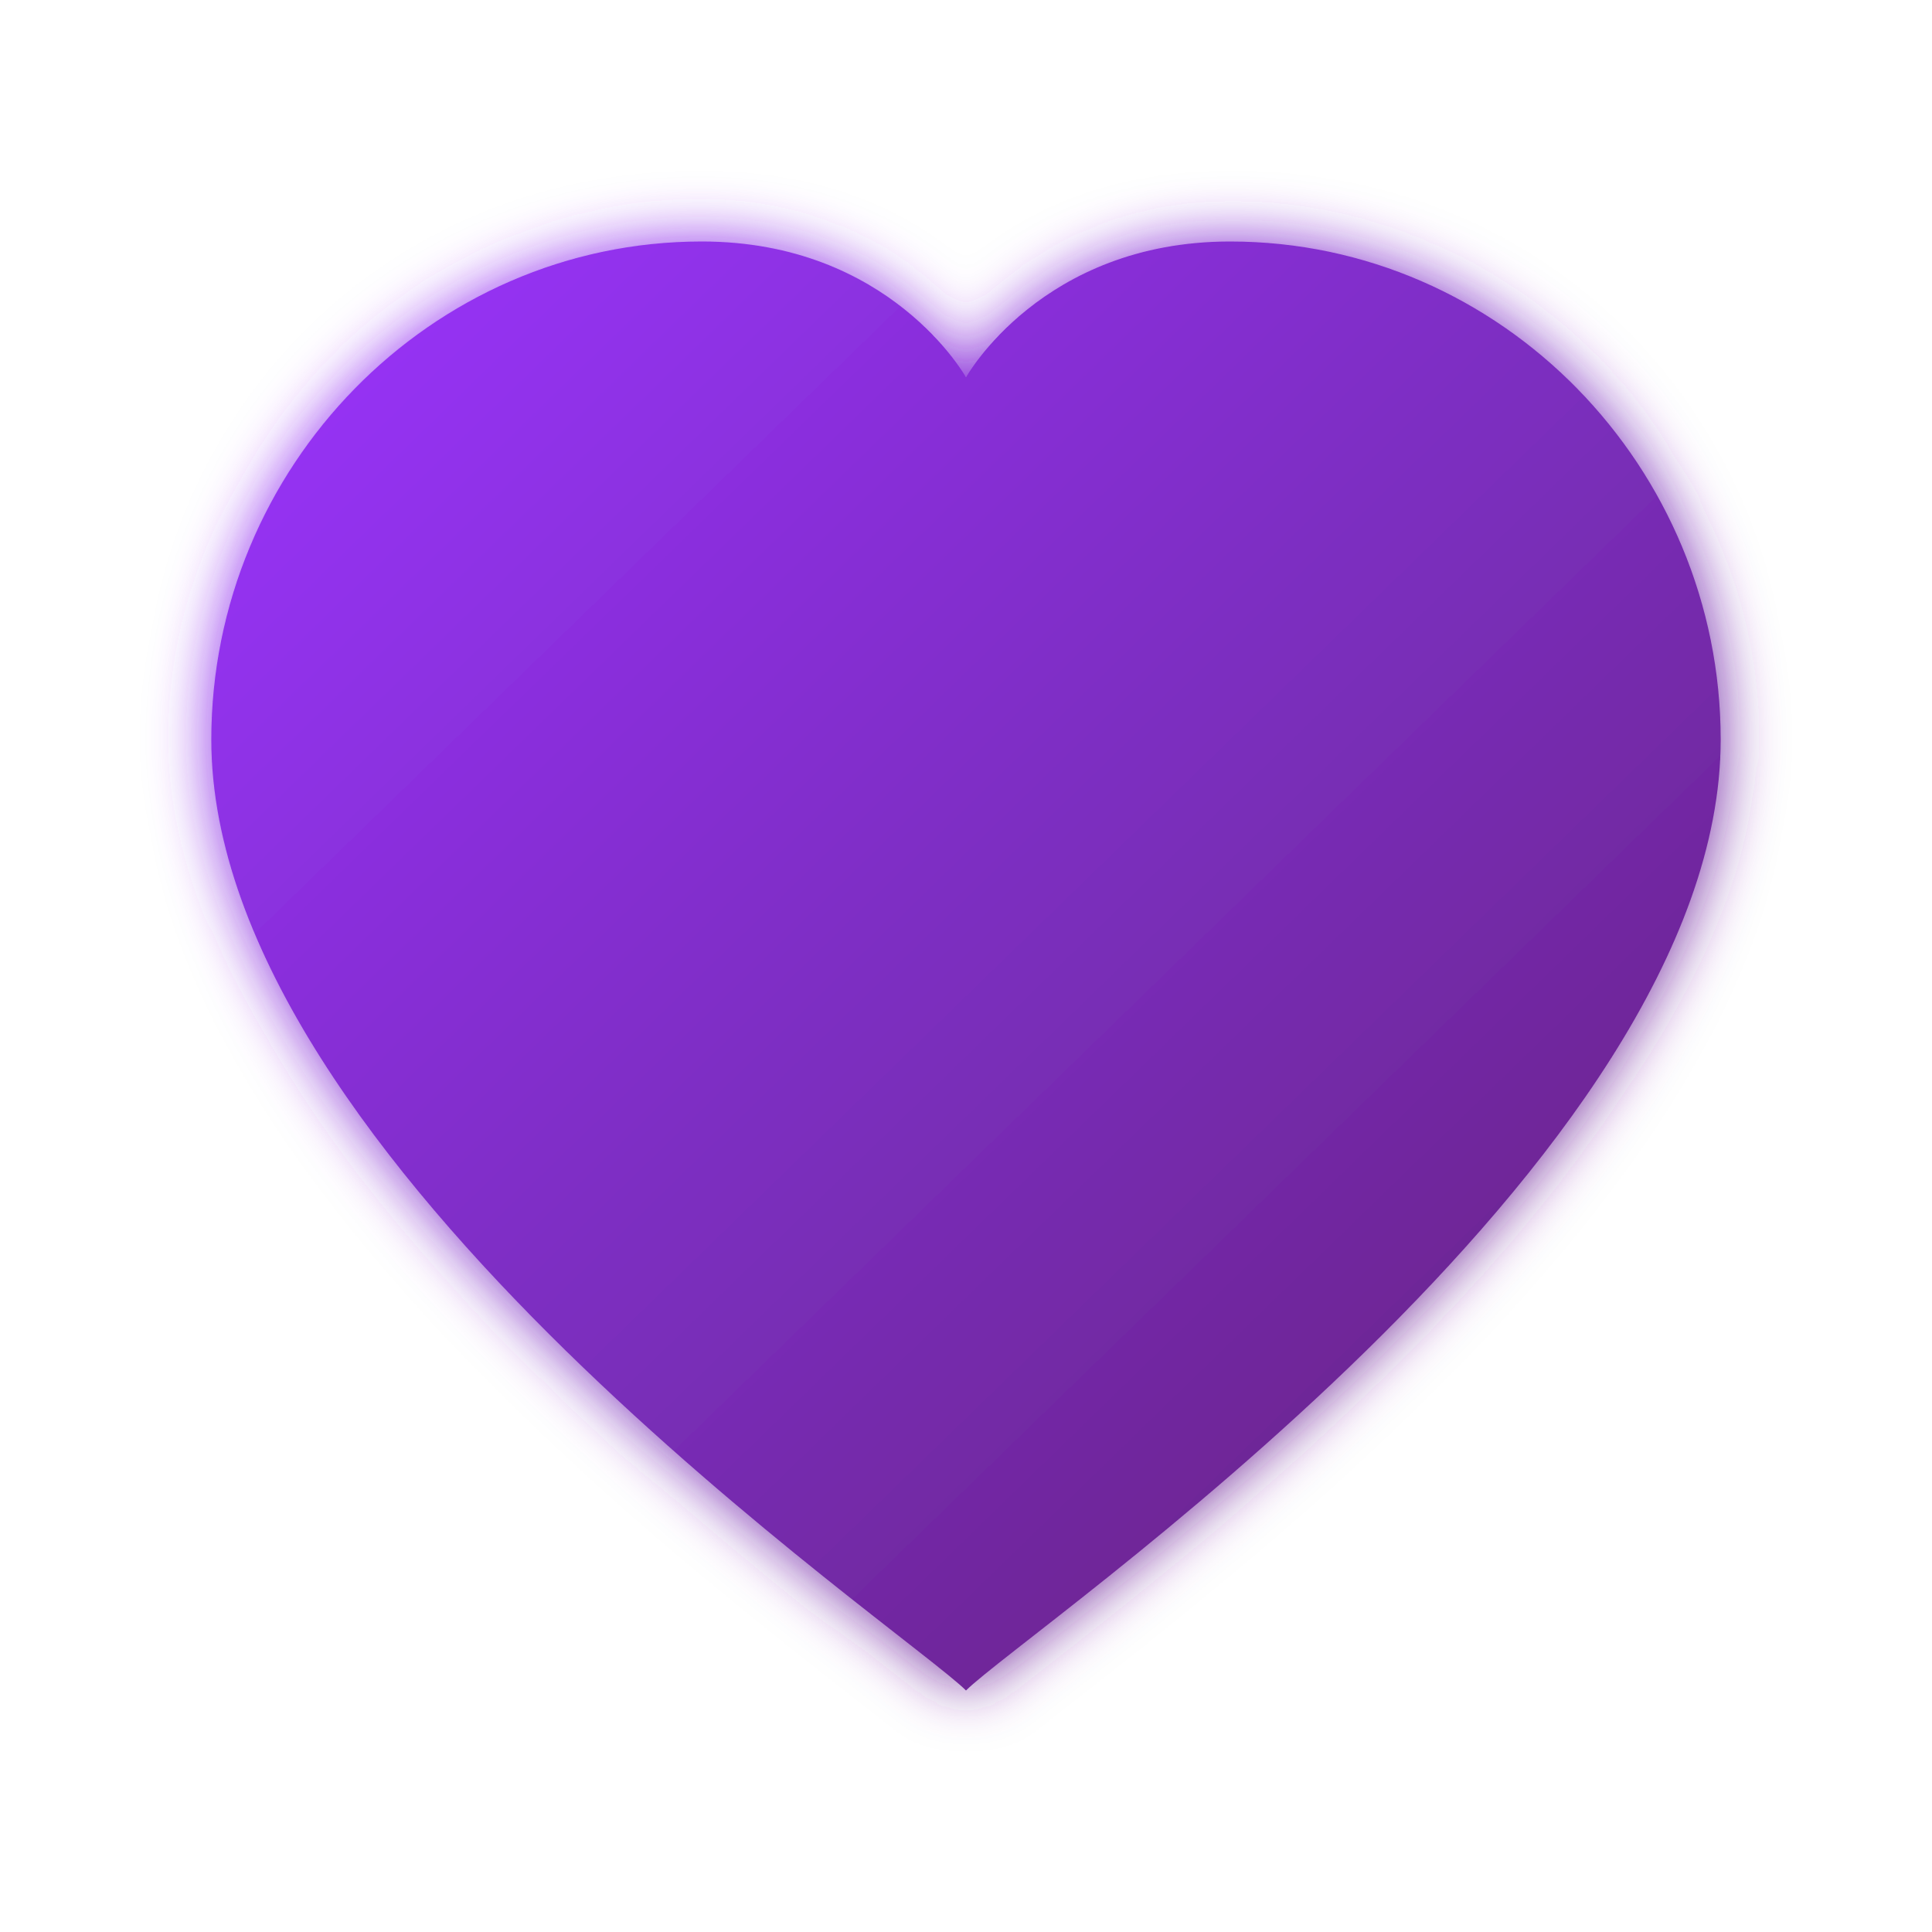
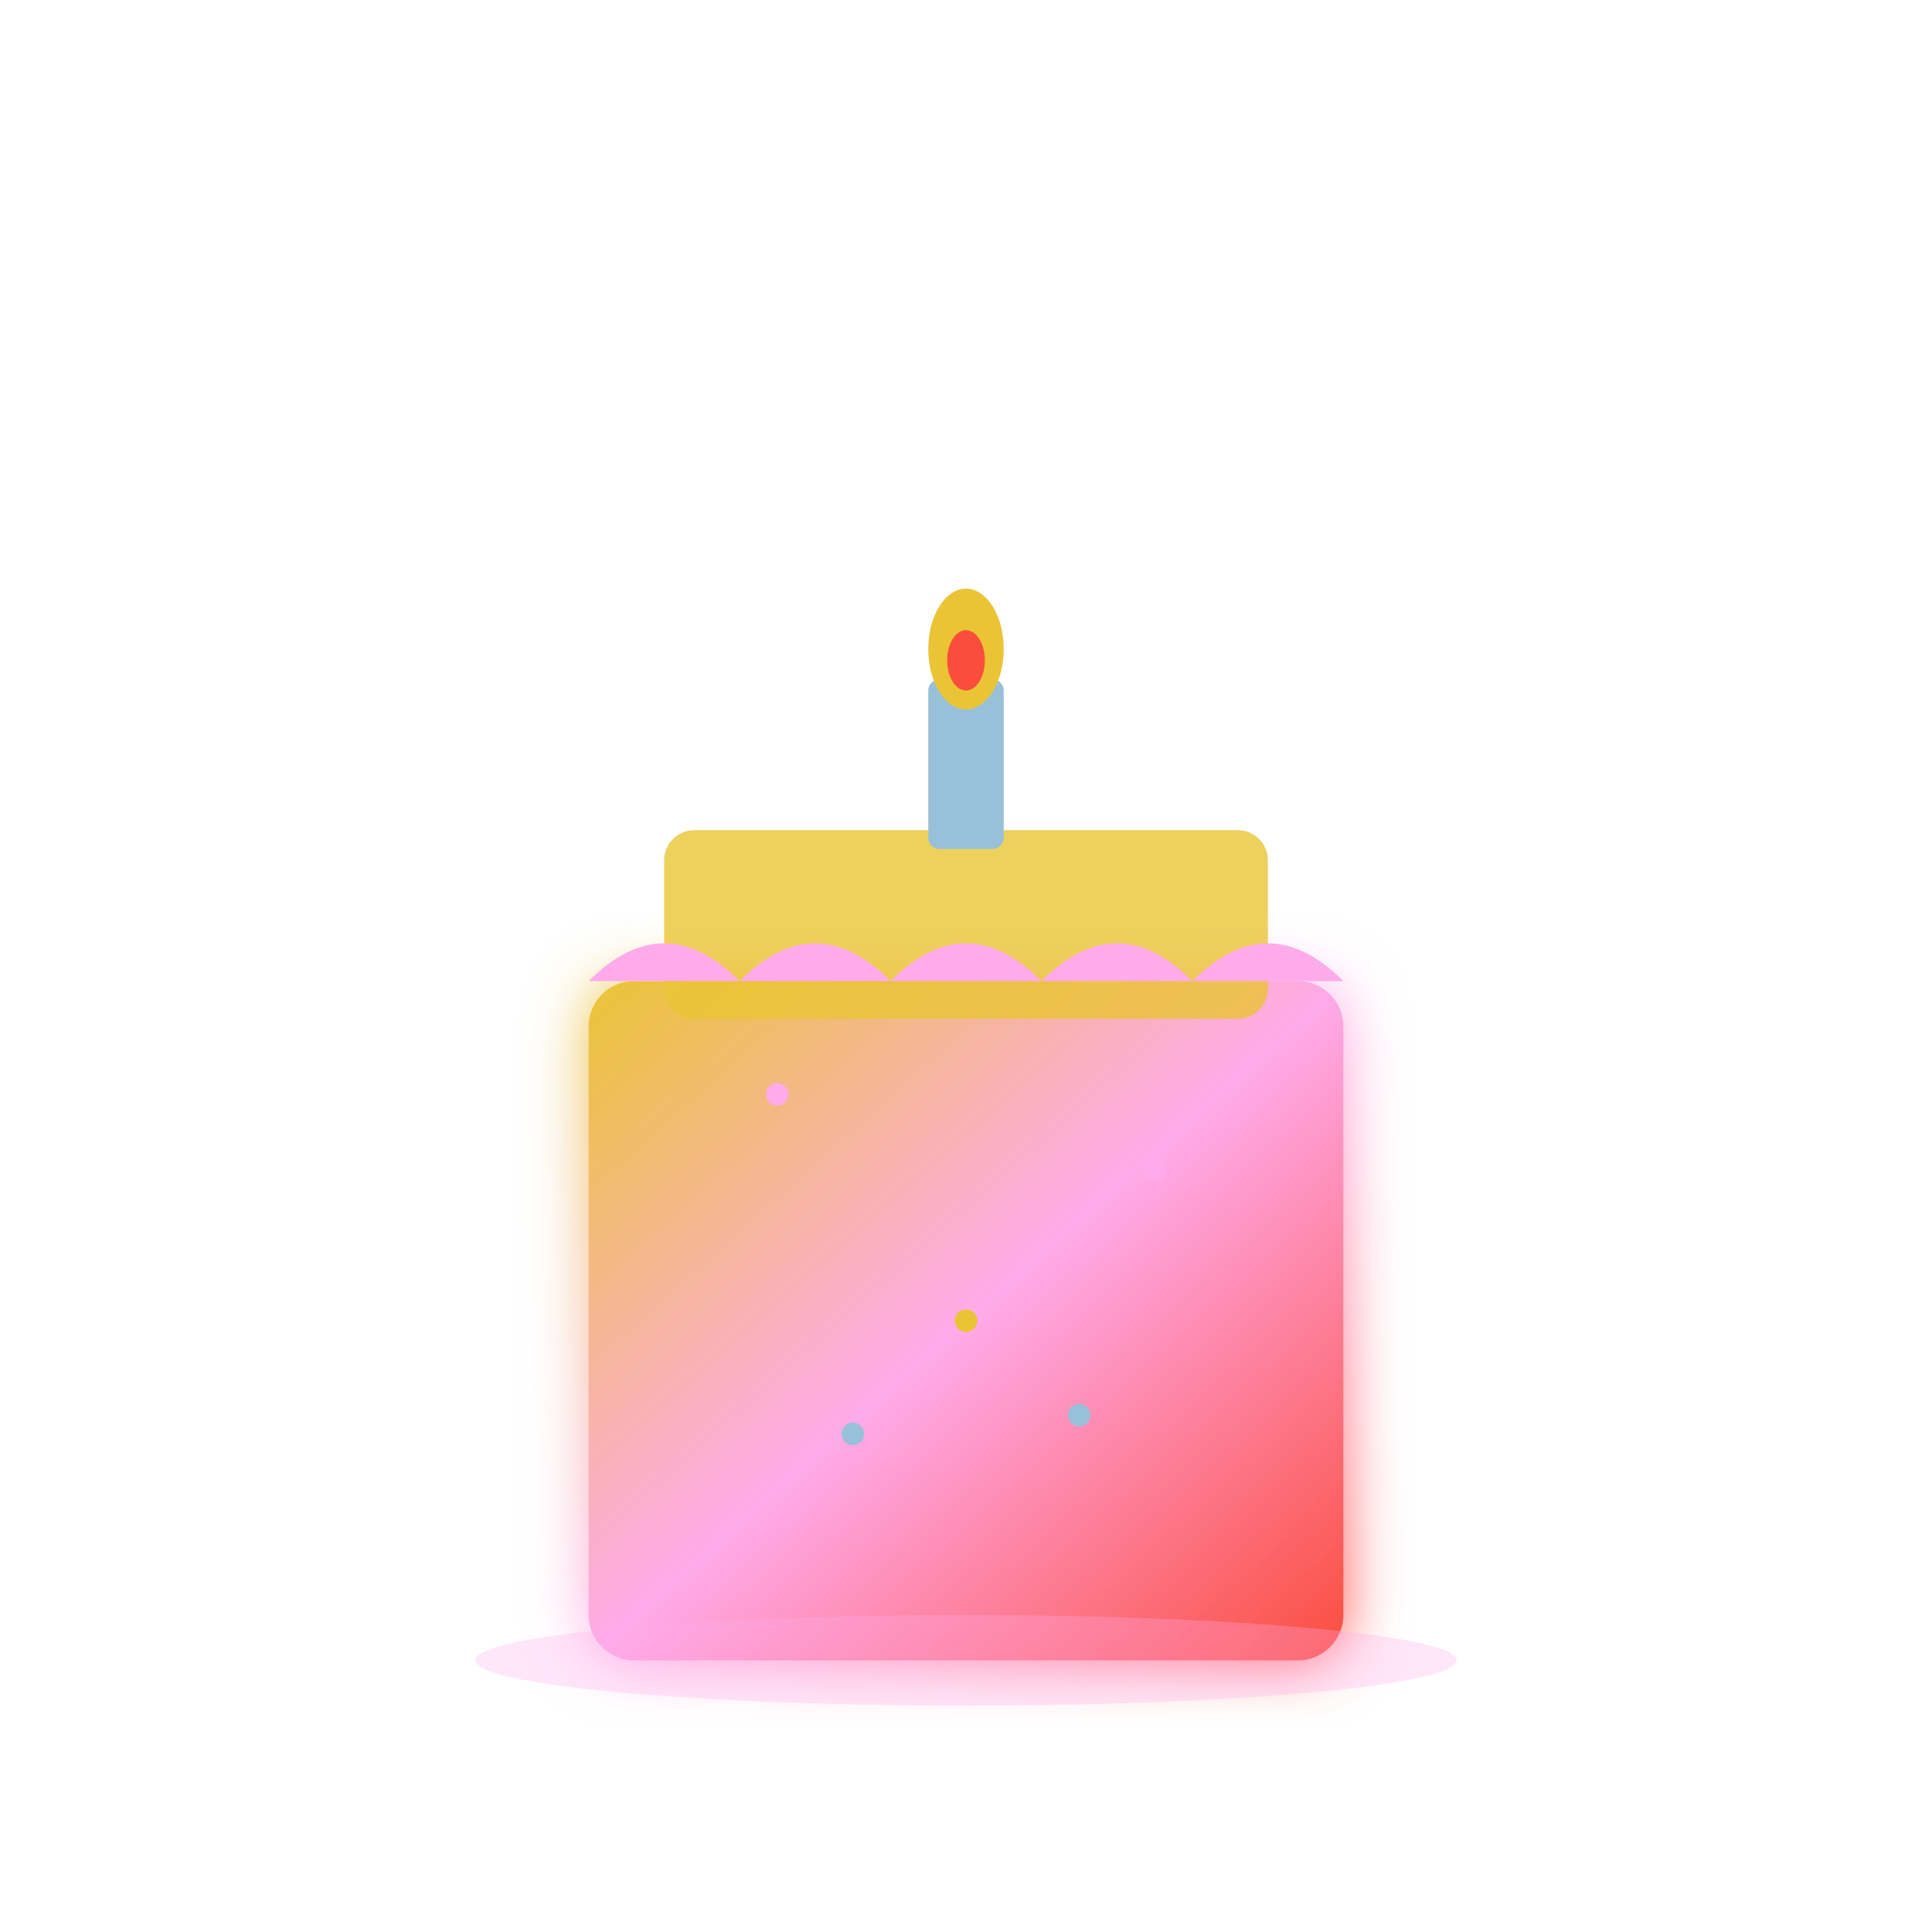
<svg xmlns="http://www.w3.org/2000/svg" viewBox="0 0 512 512">
  <defs>
-     <linearGradient id="heartGrad" x1="0%" y1="0%" x2="100%" y2="100%">
-       <stop offset="0%" style="stop-color:#9B30FF" />
-       <stop offset="50%" style="stop-color:#7B2FBE" />
-       <stop offset="100%" style="stop-color:#631D76" />
+     <linearGradient id="cakeGrad" x1="0%" y1="0%" x2="100%" y2="100%">
+       <stop offset="0%" style="stop-color:#EAC435" />
+       <stop offset="50%" style="stop-color:#FFAAEA" />
+       <stop offset="100%" style="stop-color:#FB4D3D" />
    </linearGradient>
    <filter id="glow">
      <feGaussianBlur stdDeviation="8" result="blur" />
      <feMerge>
        <feMergeNode in="blur" />
        <feMergeNode in="SourceGraphic" />
      </feMerge>
    </filter>
  </defs>
-   <path d="M256 456C232 432 48 304 48 192 48 112 112 48 192 48c46 0 86 26 64 26 40-64 0 0 0 64 0 C336 22 376 48 416 48c80 0 144 64 144 144 0 112-184 240-208 264z" fill="url(#heartGrad)" filter="url(#glow)" opacity="0" />
-   <path d="M256 448C240 432 56 308 56 196c0-72 58-132 130-132 50 0 70 36 70 36s20-36 70-36c72 0 130 60 130 132 0 112-184 236-200 252z" fill="url(#heartGrad)" filter="url(#glow)" />
+   <rect x="156" y="260" width="200" height="180" rx="12" fill="url(#cakeGrad)" filter="url(#glow)" />
+   <rect x="176" y="220" width="160" height="50" rx="8" fill="#EAC435" opacity="0.8" />
+   <path d="M156 260 Q176 240 196 260 Q216 240 236 260 Q256 240 276 260 Q296 240 316 260 Q336 240 356 260" fill="#FFAAEA" />
+   <rect x="246" y="180" width="20" height="45" rx="3" fill="#98C1D9" />
+   <ellipse cx="256" cy="172" rx="10" ry="16" fill="#EAC435">
+     <animate attributeName="rx" values="10;12;10" dur="1s" repeatCount="indefinite" />
+     <animate attributeName="ry" values="16;18;16" dur="1s" repeatCount="indefinite" />
+     <animate attributeName="opacity" values="1;0.7;1" dur="0.5s" repeatCount="indefinite" />
+   </ellipse>
+   <ellipse cx="256" cy="175" rx="5" ry="8" fill="#FB4D3D" />
+   <circle cx="206" cy="290" r="3" fill="#FFAAEA" />
+   <circle cx="306" cy="310" r="3" fill="#FFAAEA" />
+   <circle cx="256" cy="350" r="3" fill="#EAC435" />
+   <circle cx="226" cy="380" r="3" fill="#98C1D9" />
+   <circle cx="286" cy="375" r="3" fill="#98C1D9" />
+   <ellipse cx="256" cy="440" rx="130" ry="12" fill="#FFAAEA" opacity="0.3" />
</svg>
